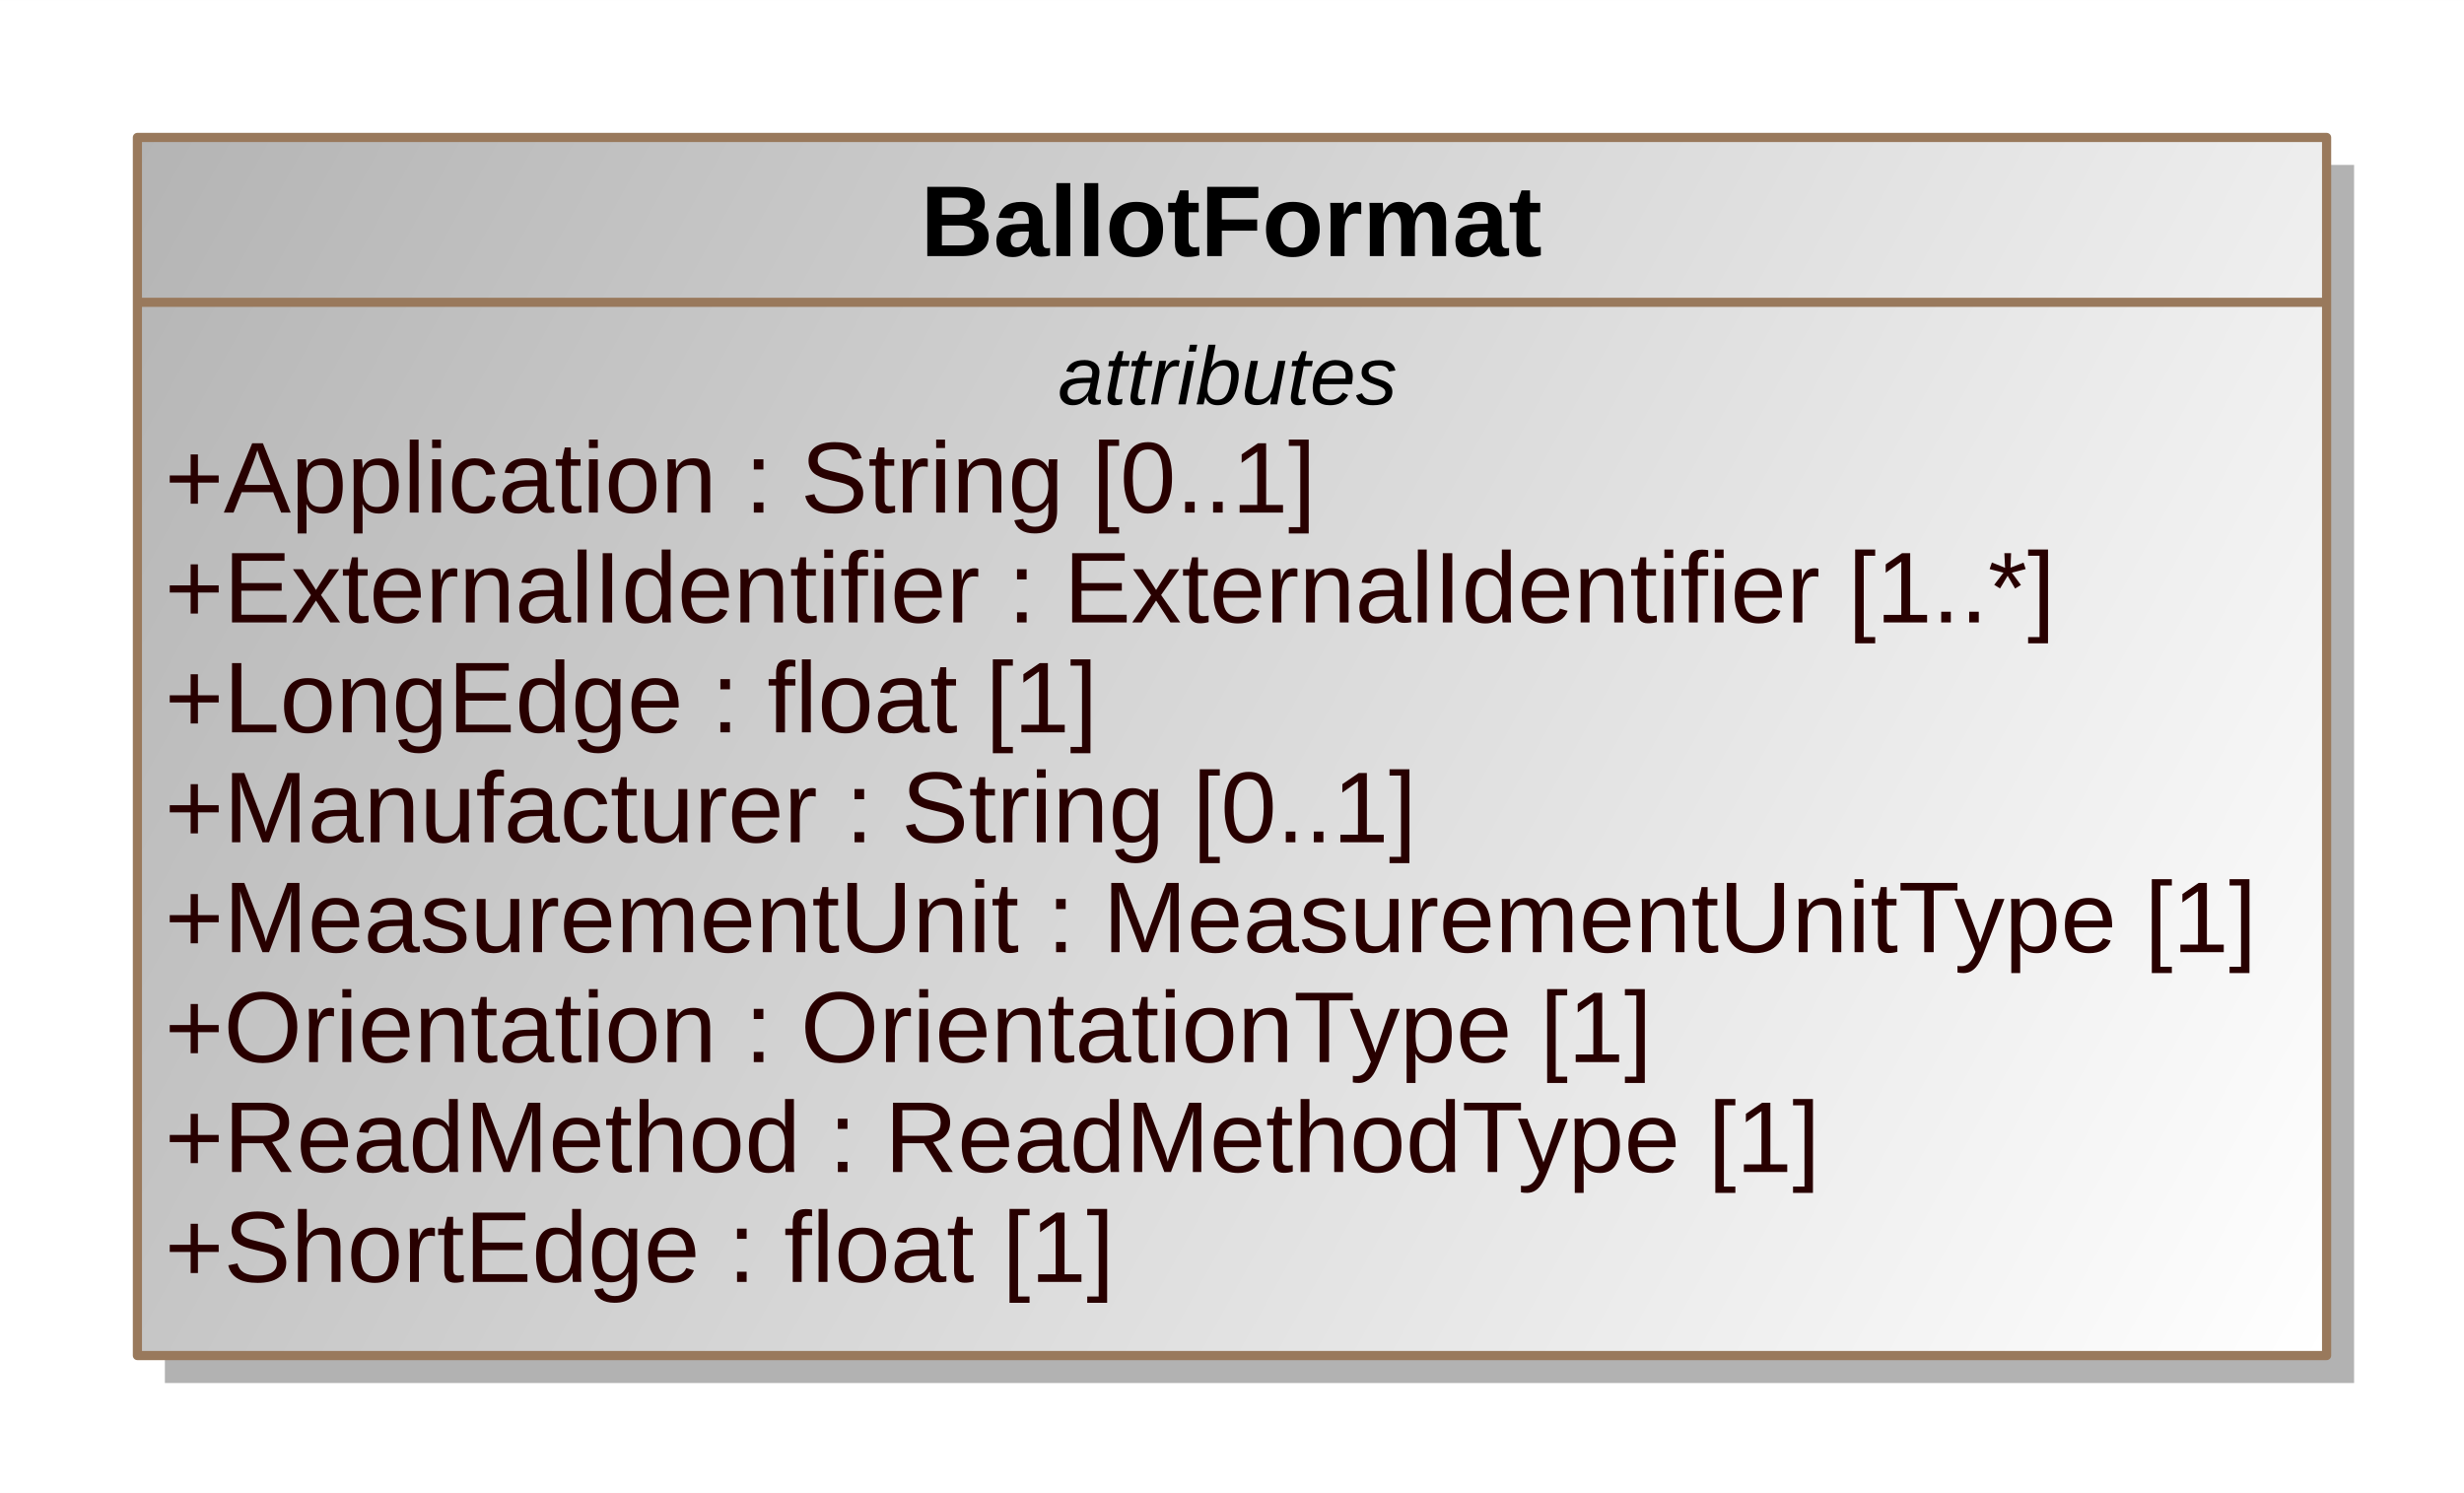
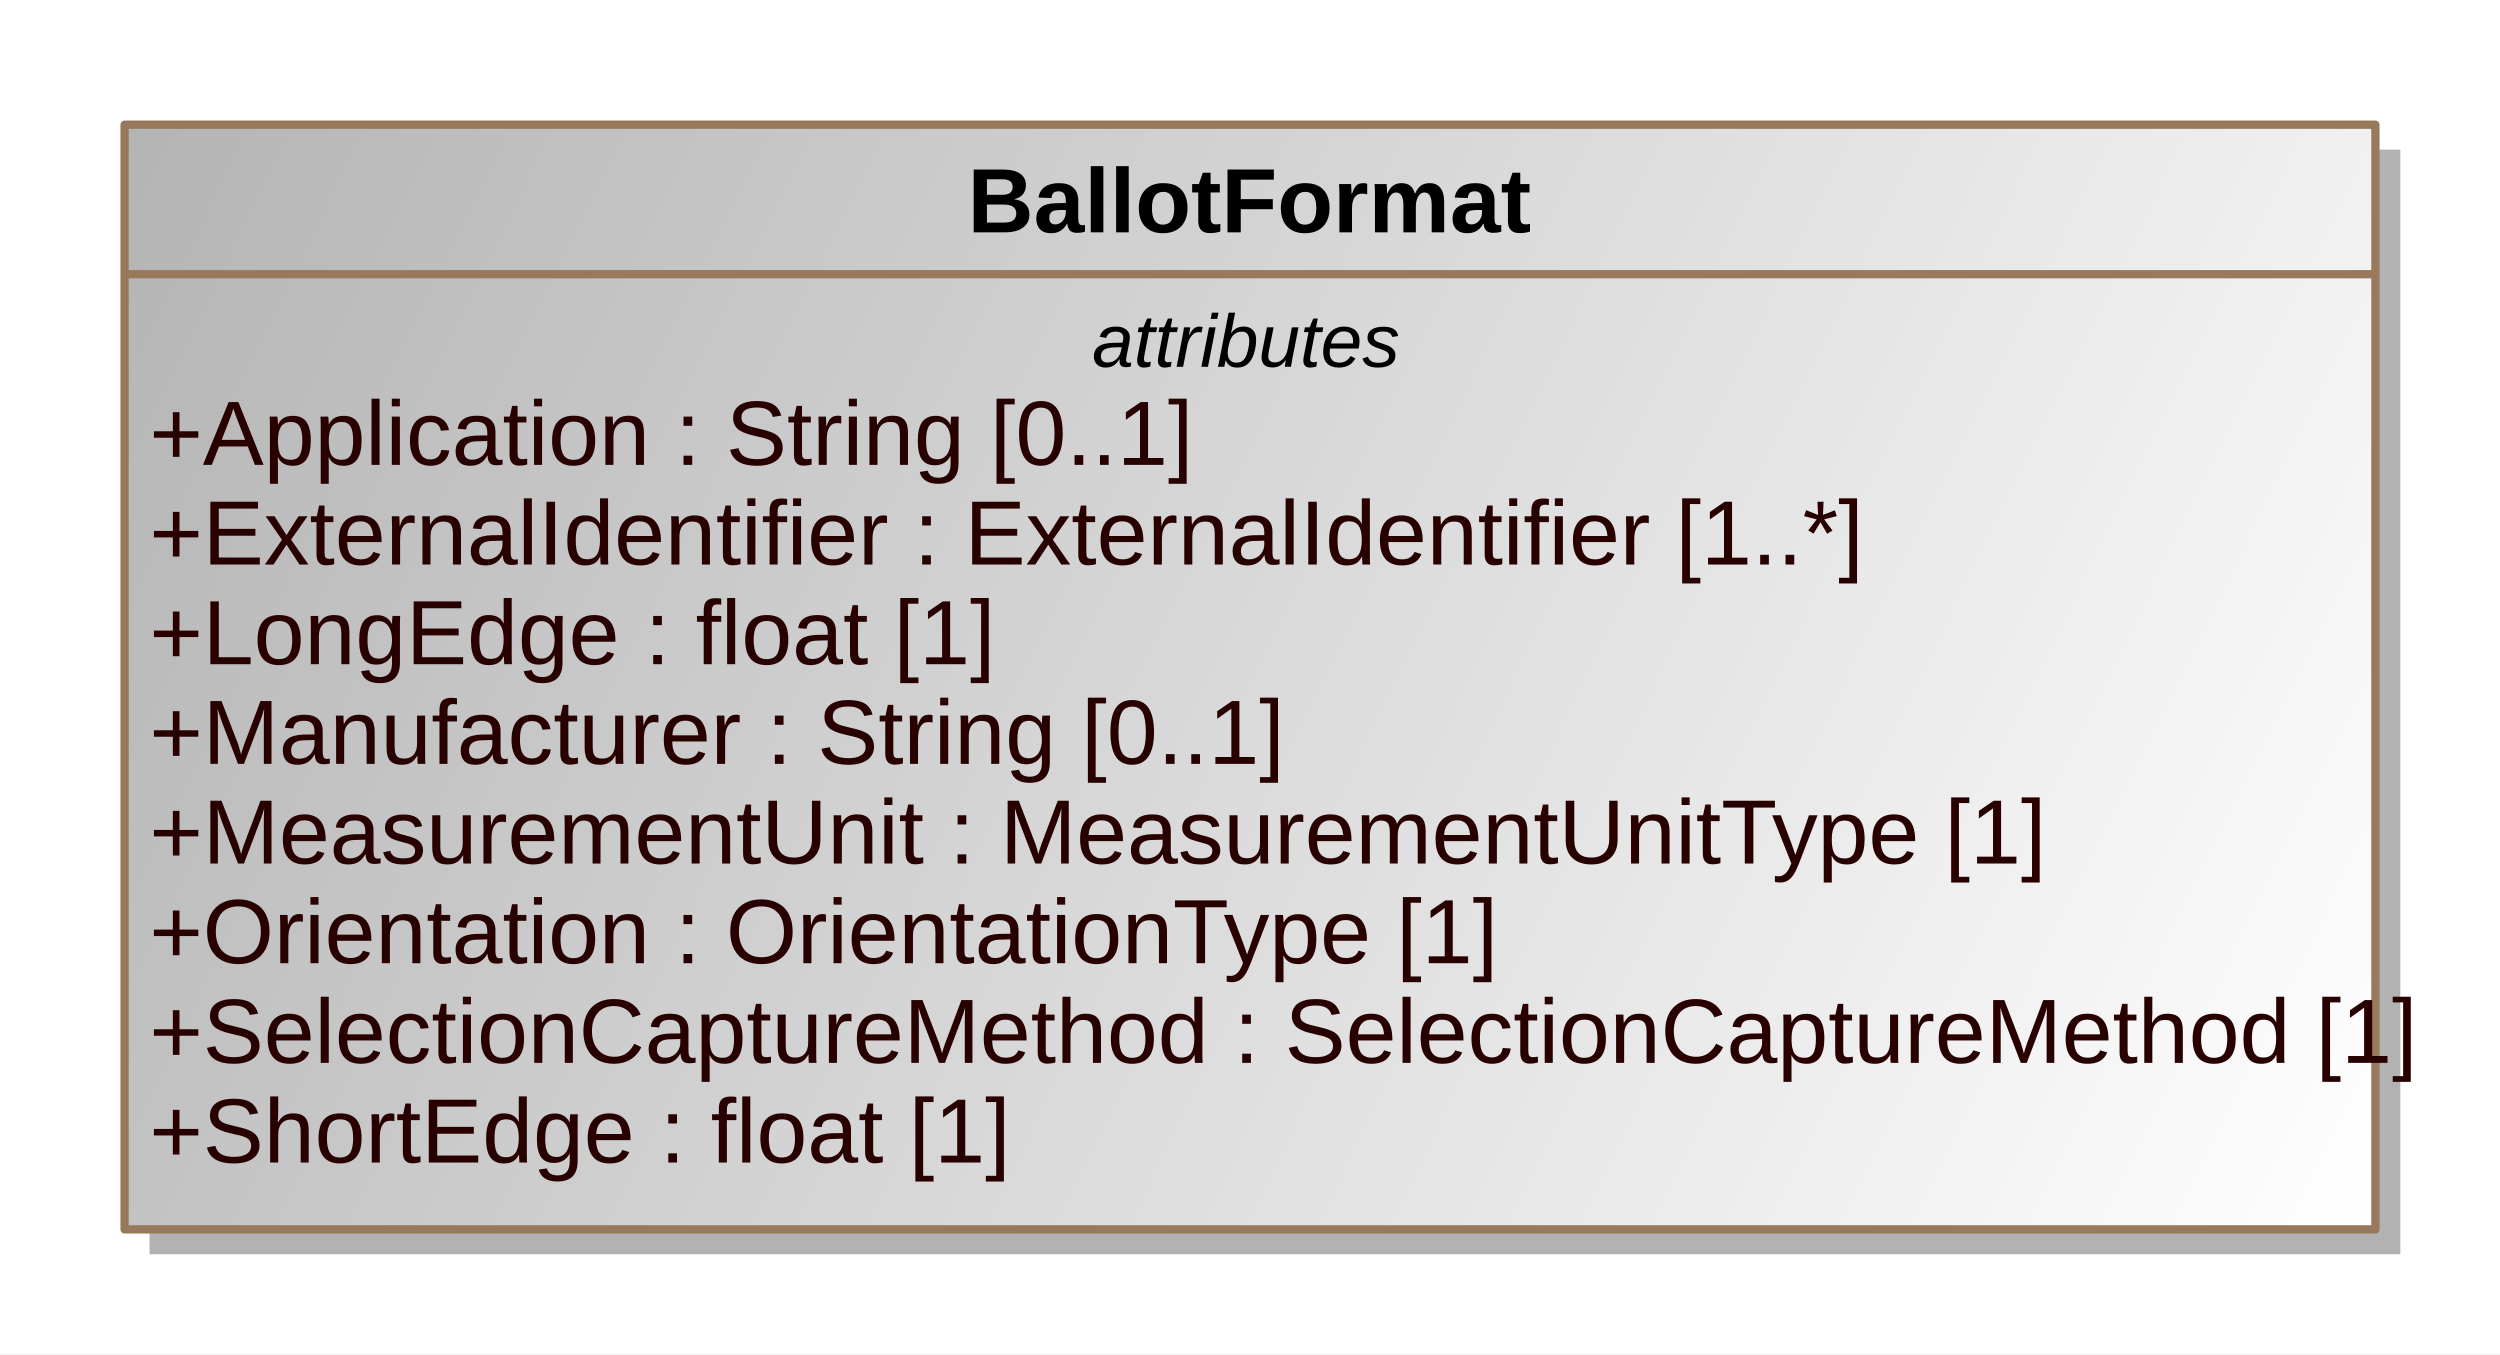
- <svg xmlns="http://www.w3.org/2000/svg" fill-opacity="1" color-rendering="auto" color-interpolation="auto" text-rendering="auto" stroke="black" stroke-linecap="square" width="2.802in" stroke-miterlimit="10" shape-rendering="auto" stroke-opacity="1" fill="black" stroke-dasharray="none" font-weight="normal" stroke-width="1" viewBox="0 0 269 163" height="1.698in" font-family="'Arial'" font-style="normal" stroke-linejoin="miter" font-size="12" stroke-dashoffset="0" image-rendering="auto">
+ <svg xmlns="http://www.w3.org/2000/svg" fill-opacity="1" color-rendering="auto" color-interpolation="auto" text-rendering="auto" stroke="black" stroke-linecap="square" width="3.135in" stroke-miterlimit="10" shape-rendering="auto" stroke-opacity="1" fill="black" stroke-dasharray="none" font-weight="normal" stroke-width="1" viewBox="0 0 301 163" height="1.698in" font-family="'Arial'" font-style="normal" stroke-linejoin="miter" font-size="12" stroke-dashoffset="0" image-rendering="auto">
  <defs id="genericDefs" />
  <g>
    <defs id="defs1">
-       <linearGradient x1="159" gradientUnits="userSpaceOnUse" x2="398" y1="425" y2="558" id="linearGradient1" spreadMethod="pad">
+       <linearGradient x1="294" gradientUnits="userSpaceOnUse" x2="565" y1="287" y2="420" id="linearGradient1" spreadMethod="pad">
        <stop stop-opacity="1" stop-color="rgb(180,180,180)" offset="0%" />
        <stop stop-opacity="1" stop-color="white" offset="100%" />
      </linearGradient>
      <clipPath clipPathUnits="userSpaceOnUse" id="clipPath1">
-         <path d="M0 0 L269 0 L269 163 L0 163 L0 0 Z" />
+         <path d="M0 0 L301 0 L301 163 L0 163 L0 0 Z" />
      </clipPath>
      <clipPath clipPathUnits="userSpaceOnUse" id="clipPath2">
-         <path d="M144 410 L413 410 L413 573 L144 573 L144 410 Z" />
+         <path d="M279 272 L580 272 L580 435 L279 435 L279 272 Z" />
      </clipPath>
    </defs>
    <g fill="white" stroke="white">
-       <rect x="0" width="269" height="163" y="0" clip-path="url(#clipPath1)" stroke="none" />
-       <rect x="162" y="428" transform="translate(-144,-410)" clip-path="url(#clipPath2)" fill="rgb(178,178,178)" width="239" text-rendering="geometricPrecision" height="133" stroke="none" />
-       <rect x="159" y="425" transform="translate(-144,-410)" clip-path="url(#clipPath2)" fill="url(#linearGradient1)" width="239" text-rendering="geometricPrecision" height="133" stroke="none" />
+       <rect x="0" width="301" height="163" y="0" clip-path="url(#clipPath1)" stroke="none" />
+       <rect x="297" y="290" transform="translate(-279,-272)" clip-path="url(#clipPath2)" fill="rgb(178,178,178)" width="271" text-rendering="geometricPrecision" height="133" stroke="none" />
+       <rect x="294" y="287" transform="translate(-279,-272)" clip-path="url(#clipPath2)" fill="url(#linearGradient1)" width="271" text-rendering="geometricPrecision" height="133" stroke="none" />
    </g>
-     <g fill="rgb(153,121,92)" text-rendering="geometricPrecision" transform="translate(-144,-410)" stroke-linecap="butt" stroke="rgb(153,121,92)" stroke-linejoin="round">
-       <rect fill="none" x="159" width="239" height="133" y="425" clip-path="url(#clipPath2)" />
-       <line y2="443" fill="none" x1="159" clip-path="url(#clipPath2)" x2="398" y1="443" />
-       <text x="162" font-size="11" y="549.958" clip-path="url(#clipPath2)" fill="rgb(40,0,0)" stroke="none" space="preserve">+ShortEdge : float [1]</text>
-       <text x="162" font-size="11" y="537.958" clip-path="url(#clipPath2)" fill="rgb(40,0,0)" stroke="none" space="preserve">+ReadMethod : ReadMethodType [1]</text>
-       <text x="162" font-size="11" y="525.958" clip-path="url(#clipPath2)" fill="rgb(40,0,0)" stroke="none" space="preserve">+Orientation : OrientationType [1]</text>
-       <text x="162" font-size="11" y="513.958" clip-path="url(#clipPath2)" fill="rgb(40,0,0)" stroke="none" space="preserve">+MeasurementUnit : MeasurementUnitType [1]</text>
-       <text x="162" font-size="11" y="501.958" clip-path="url(#clipPath2)" fill="rgb(40,0,0)" stroke="none" space="preserve">+Manufacturer : String [0..1]</text>
-       <text x="162" font-size="11" y="489.958" clip-path="url(#clipPath2)" fill="rgb(40,0,0)" stroke="none" space="preserve">+LongEdge : float [1]</text>
-       <text x="162" font-size="11" y="477.958" clip-path="url(#clipPath2)" fill="rgb(40,0,0)" stroke="none" space="preserve">+ExternalIdentifier : ExternalIdentifier [1..*]</text>
-       <text x="162" font-size="11" y="465.958" clip-path="url(#clipPath2)" fill="rgb(40,0,0)" stroke="none" space="preserve">+Application : String [0..1]</text>
+     <g fill="rgb(153,121,92)" text-rendering="geometricPrecision" transform="translate(-279,-272)" stroke-linecap="butt" stroke="rgb(153,121,92)" stroke-linejoin="round">
+       <rect fill="none" x="294" width="271" height="133" y="287" clip-path="url(#clipPath2)" />
+       <line y2="305" fill="none" x1="294" clip-path="url(#clipPath2)" x2="565" y1="305" />
+       <text x="297" font-size="11" y="411.958" clip-path="url(#clipPath2)" fill="rgb(40,0,0)" stroke="none" space="preserve">+ShortEdge : float [1]</text>
+       <text x="297" font-size="11" y="399.958" clip-path="url(#clipPath2)" fill="rgb(40,0,0)" stroke="none" space="preserve">+SelectionCaptureMethod : SelectionCaptureMethod [1]</text>
+       <text x="297" font-size="11" y="387.958" clip-path="url(#clipPath2)" fill="rgb(40,0,0)" stroke="none" space="preserve">+Orientation : OrientationType [1]</text>
+       <text x="297" font-size="11" y="375.958" clip-path="url(#clipPath2)" fill="rgb(40,0,0)" stroke="none" space="preserve">+MeasurementUnit : MeasurementUnitType [1]</text>
+       <text x="297" font-size="11" y="363.958" clip-path="url(#clipPath2)" fill="rgb(40,0,0)" stroke="none" space="preserve">+Manufacturer : String [0..1]</text>
+       <text x="297" font-size="11" y="351.958" clip-path="url(#clipPath2)" fill="rgb(40,0,0)" stroke="none" space="preserve">+LongEdge : float [1]</text>
+       <text x="297" font-size="11" y="339.958" clip-path="url(#clipPath2)" fill="rgb(40,0,0)" stroke="none" space="preserve">+ExternalIdentifier : ExternalIdentifier [1..*]</text>
+       <text x="297" font-size="11" y="327.958" clip-path="url(#clipPath2)" fill="rgb(40,0,0)" stroke="none" space="preserve">+Application : String [0..1]</text>
    </g>
-     <g font-style="italic" text-rendering="geometricPrecision" font-size="9" transform="translate(-144,-410)" stroke-linecap="butt" stroke-linejoin="round">
-       <text x="259.5" space="preserve" y="454.147" clip-path="url(#clipPath2)" stroke="none">attributes</text>
-       <text x="244.5" font-size="11" y="437.958" clip-path="url(#clipPath2)" font-style="normal" stroke="none" font-weight="bold" space="preserve">BallotFormat</text>
+     <g font-style="italic" text-rendering="geometricPrecision" font-size="9" transform="translate(-279,-272)" stroke-linecap="butt" stroke-linejoin="round">
+       <text x="410.5" space="preserve" y="316.147" clip-path="url(#clipPath2)" stroke="none">attributes</text>
+       <text x="395.5" font-size="11" y="299.958" clip-path="url(#clipPath2)" font-style="normal" stroke="none" font-weight="bold" space="preserve">BallotFormat</text>
    </g>
  </g>
</svg>
